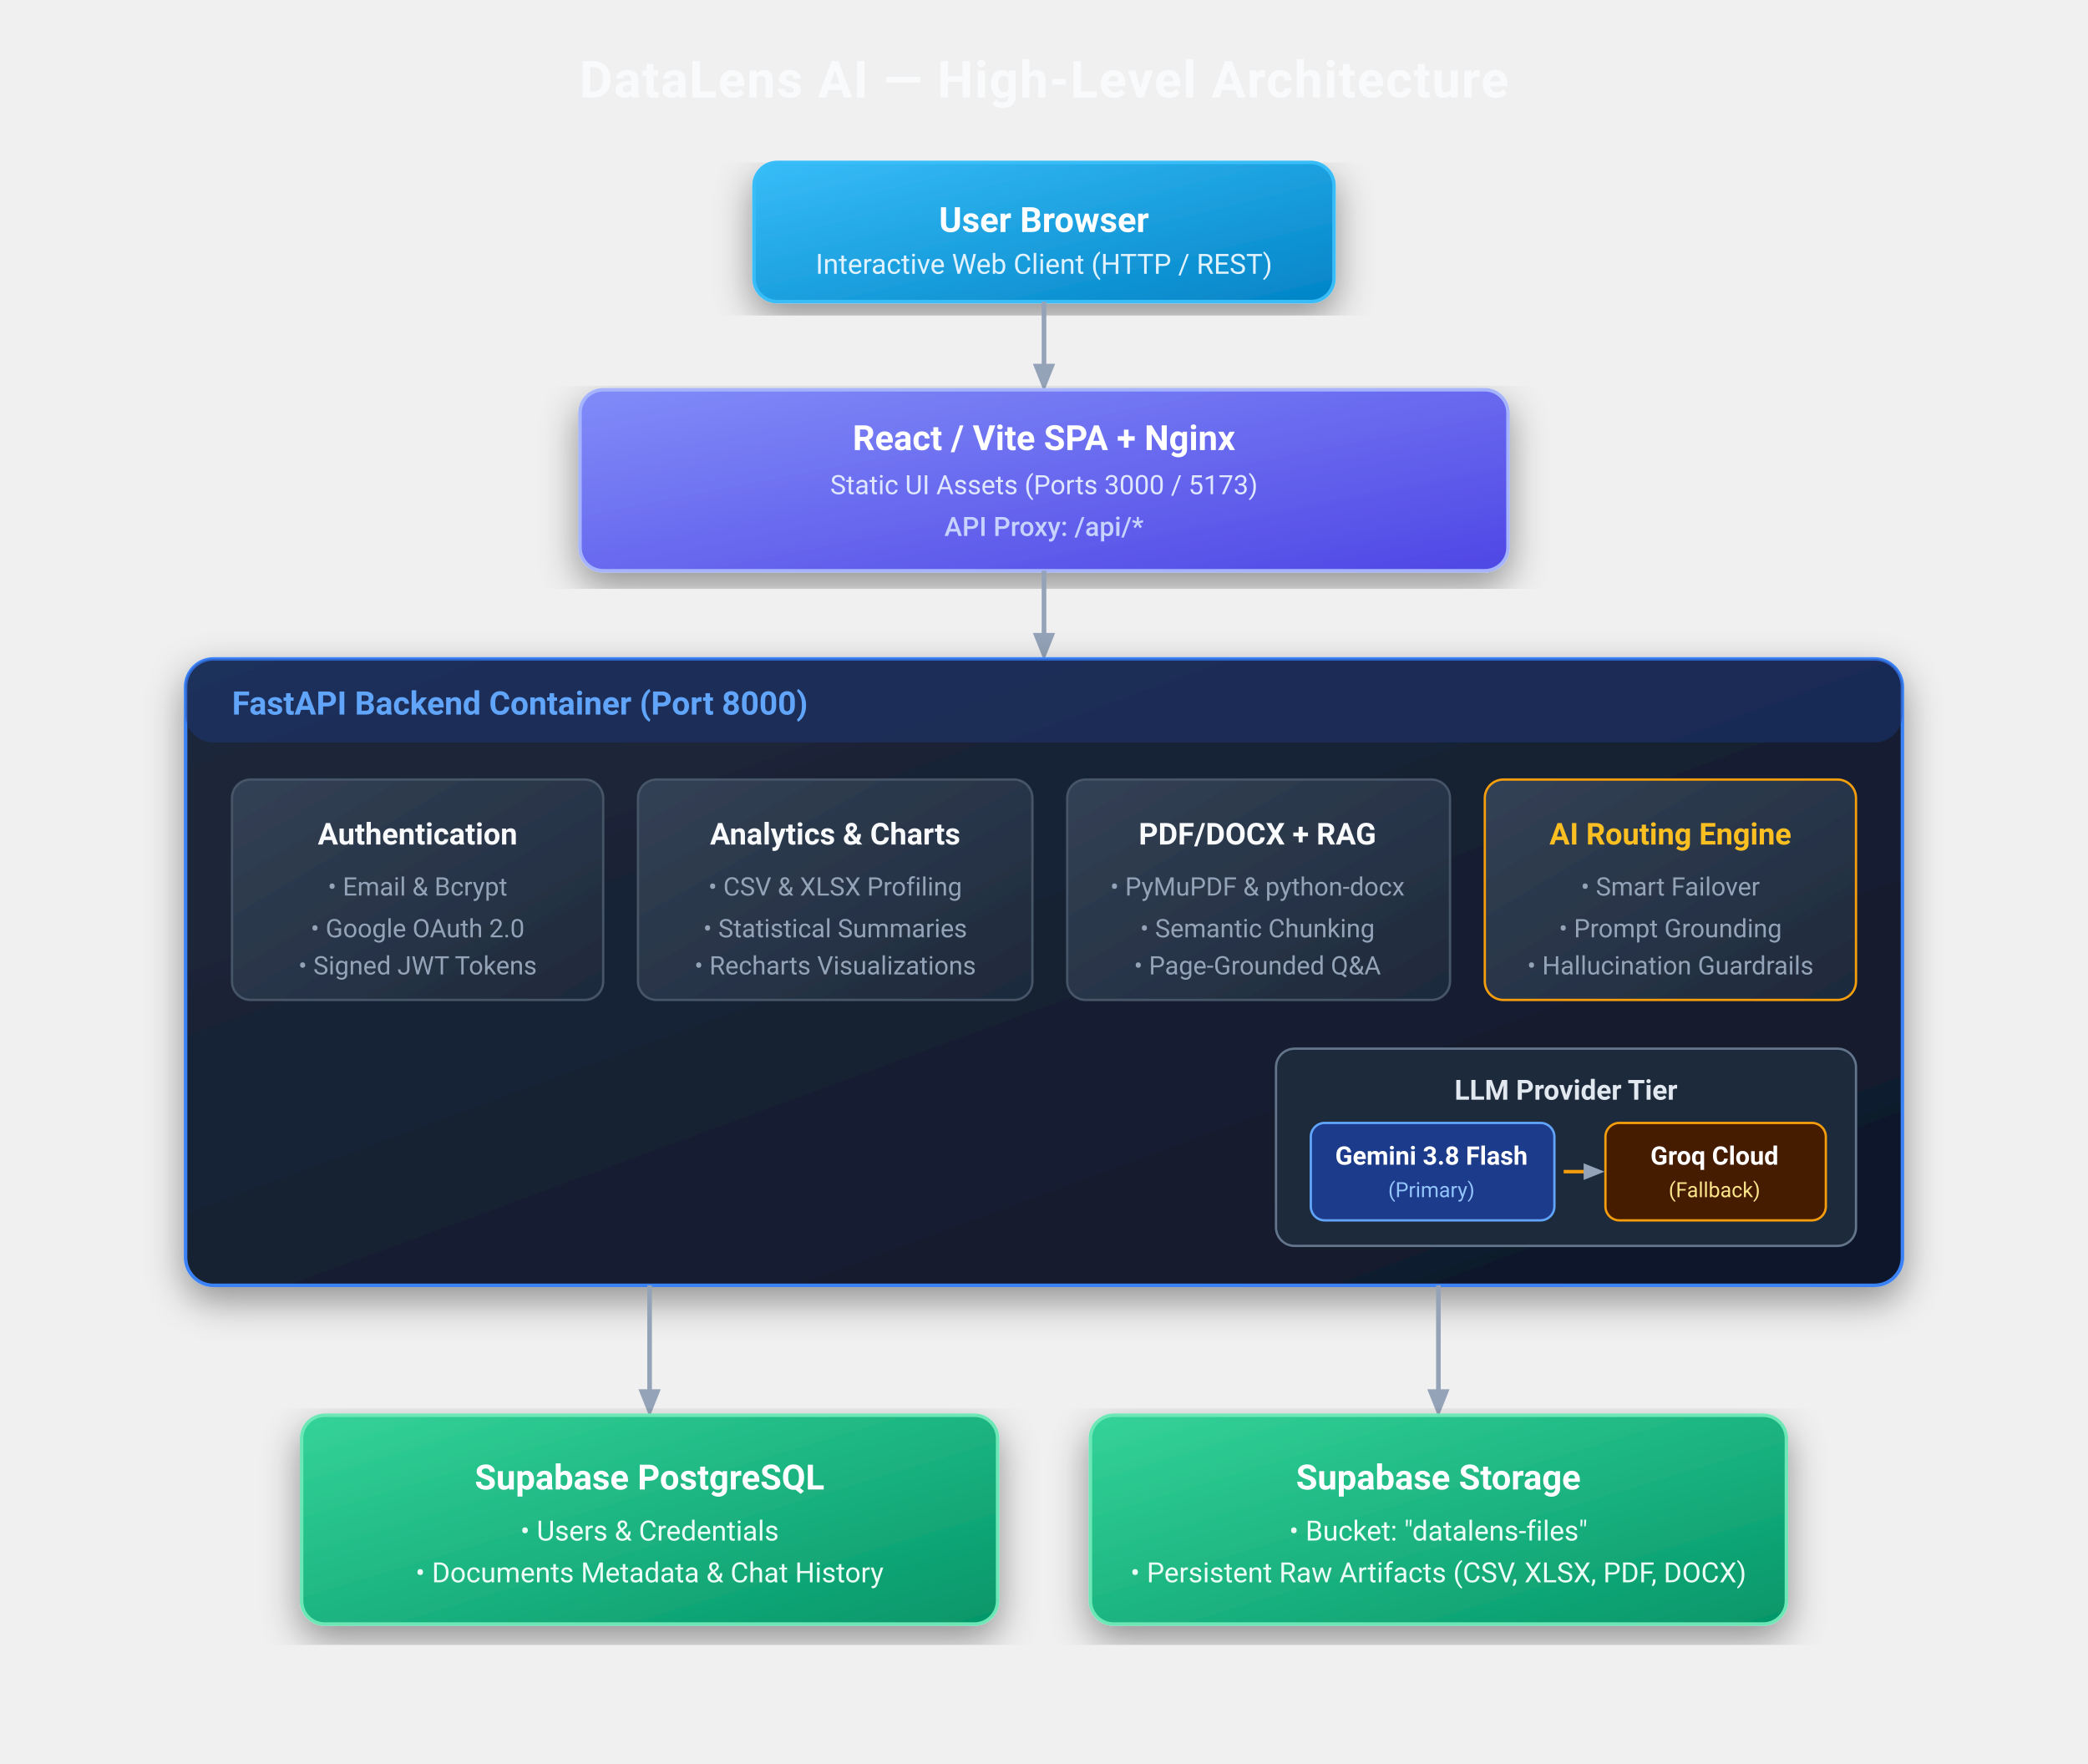
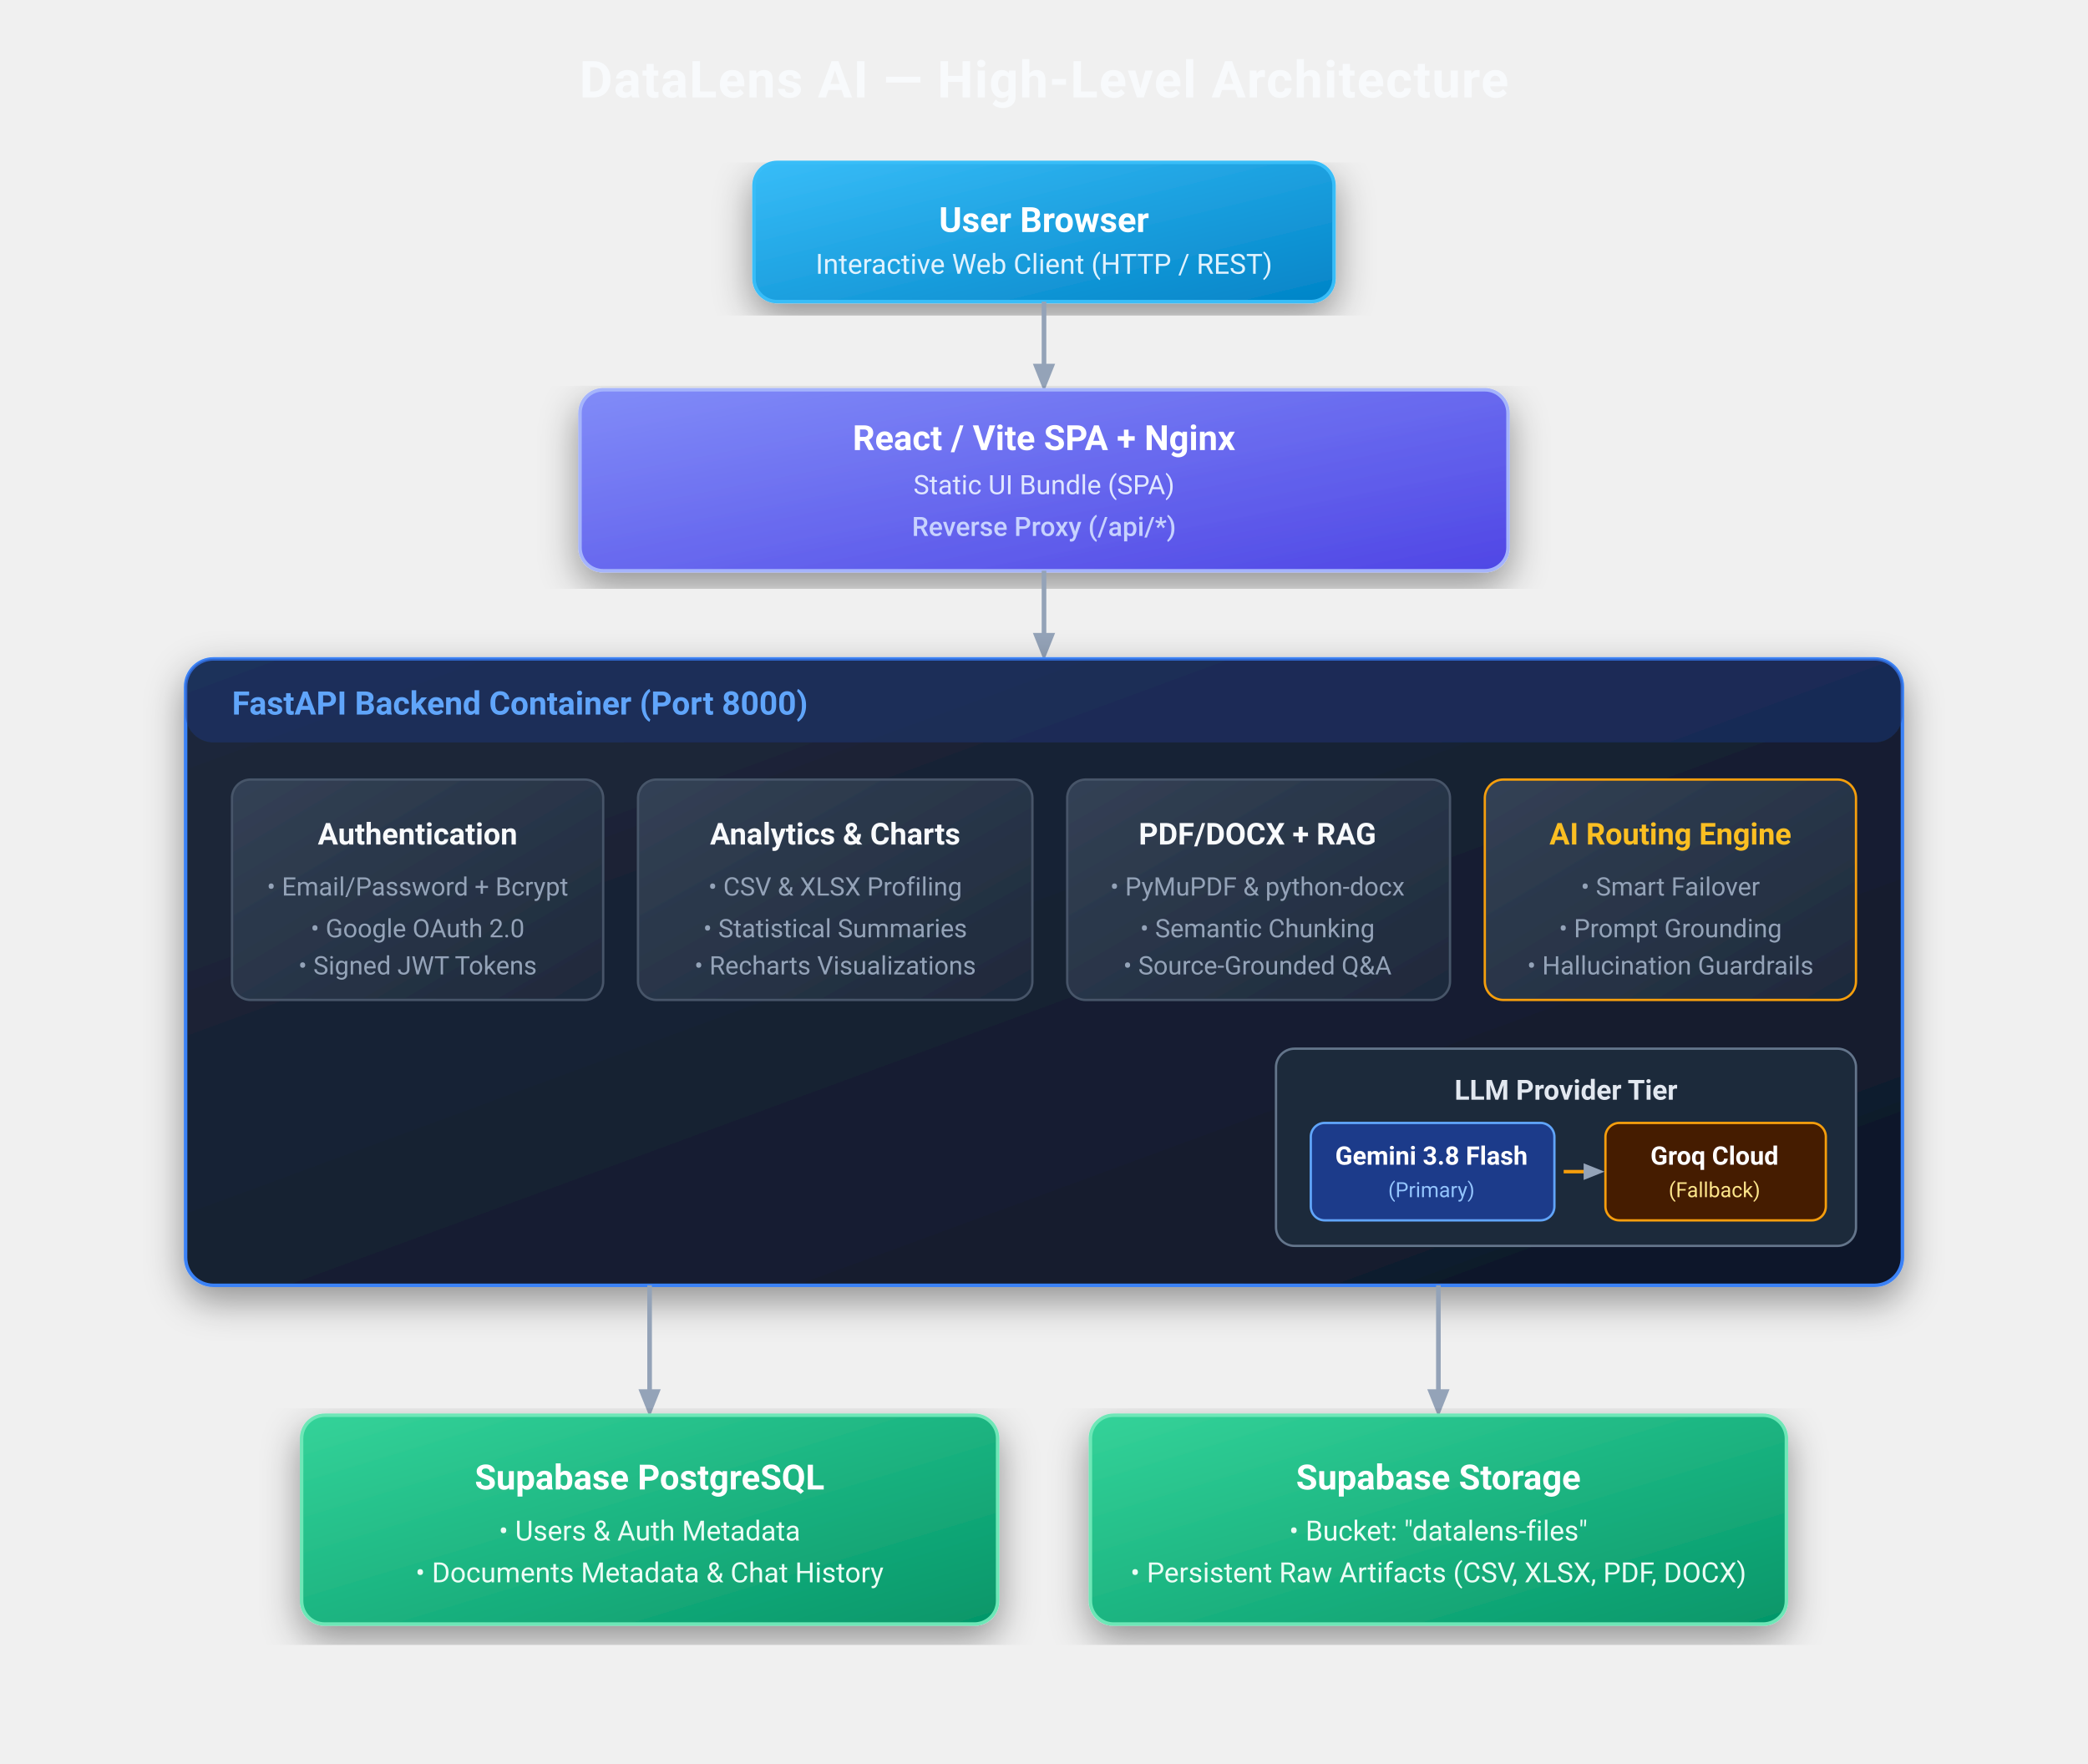
<svg xmlns="http://www.w3.org/2000/svg" viewBox="0 0 900 760" width="100%" height="100%" style="background-color: #0f172a; font-family: -apple-system, BlinkMacSystemFont, 'Segoe UI', Roboto, Helvetica, Arial, sans-serif;">
  <defs>
    <linearGradient id="clientGrad" x1="0%" y1="0%" x2="100%" y2="100%">
      <stop offset="0%" stop-color="#38bdf8" />
      <stop offset="100%" stop-color="#0284c7" />
    </linearGradient>
    <linearGradient id="webGrad" x1="0%" y1="0%" x2="100%" y2="100%">
      <stop offset="0%" stop-color="#818cf8" />
      <stop offset="100%" stop-color="#4f46e5" />
    </linearGradient>
    <linearGradient id="backendGrad" x1="0%" y1="0%" x2="100%" y2="100%">
      <stop offset="0%" stop-color="#1e293b" />
      <stop offset="100%" stop-color="#0f172a" />
    </linearGradient>
    <linearGradient id="serviceGrad" x1="0%" y1="0%" x2="100%" y2="100%">
      <stop offset="0%" stop-color="#334155" />
      <stop offset="100%" stop-color="#1e293b" />
    </linearGradient>
    <linearGradient id="dbGrad" x1="0%" y1="0%" x2="100%" y2="100%">
      <stop offset="0%" stop-color="#34d399" />
      <stop offset="100%" stop-color="#059669" />
    </linearGradient>
    <linearGradient id="aiGrad" x1="0%" y1="0%" x2="100%" y2="100%">
      <stop offset="0%" stop-color="#f59e0b" />
      <stop offset="100%" stop-color="#d97706" />
    </linearGradient>
    <filter id="cardShadow" x="-10%" y="-10%" width="120%" height="120%">
      <feDropShadow dx="0" dy="6" stdDeviation="8" flood-color="#000000" flood-opacity="0.4" />
    </filter>
    <marker id="arrow" viewBox="0 0 10 10" refX="6" refY="5" markerWidth="6" markerHeight="6" orient="auto-start-reverse">
      <path d="M 0 1 L 10 5 L 0 9 z" fill="#94a3b8" />
    </marker>
  </defs>
  <text x="450" y="42" text-anchor="middle" fill="#f8fafc" font-size="22" font-weight="700" letter-spacing="0.5">DataLens AI — High-Level Architecture</text>
  <g transform="translate(325, 70)" filter="url(#cardShadow)">
    <rect width="250" height="60" rx="10" fill="url(#clientGrad)" stroke="#38bdf8" stroke-width="1.5" />
    <text x="125" y="30" text-anchor="middle" fill="#ffffff" font-size="15" font-weight="700">User Browser</text>
    <text x="125" y="48" text-anchor="middle" fill="#e0f2fe" font-size="12">Interactive Web Client (HTTP / REST)</text>
  </g>
  <line x1="450" y1="130" x2="450" y2="164" stroke="#94a3b8" stroke-width="2" marker-end="url(#arrow)" />
  <g transform="translate(250, 168)" filter="url(#cardShadow)">
    <rect width="400" height="78" rx="10" fill="url(#webGrad)" stroke="#a5b4fc" stroke-width="1.5" />
    <text x="200" y="26" text-anchor="middle" fill="#ffffff" font-size="15" font-weight="700">React / Vite SPA + Nginx</text>
-     <text x="200" y="45" text-anchor="middle" fill="#e0e7ff" font-size="11.5">Static UI Assets (Ports 3000 / 5173)</text>
-     <text x="200" y="63" text-anchor="middle" fill="#c7d2fe" font-size="11.5" font-weight="500">API Proxy: /api/*</text>
+     <text x="200" y="45" text-anchor="middle" fill="#e0e7ff" font-size="11.5">Static UI Bundle (SPA)</text>
+     <text x="200" y="63" text-anchor="middle" fill="#c7d2fe" font-size="11.5" font-weight="500">Reverse Proxy (/api/*)</text>
  </g>
  <line x1="450" y1="246" x2="450" y2="280" stroke="#94a3b8" stroke-width="2" marker-end="url(#arrow)" />
  <g transform="translate(80, 284)" filter="url(#cardShadow)">
    <rect width="740" height="270" rx="12" fill="url(#backendGrad)" stroke="#3b82f6" stroke-width="1.5" />
    <rect x="0" y="0" width="740" height="36" rx="12" fill="#1e3a8a" opacity="0.4" />
    <text x="20" y="24" fill="#60a5fa" font-size="14" font-weight="700">FastAPI Backend Container (Port 8000)</text>
    <g transform="translate(20, 52)">
      <rect width="160" height="95" rx="8" fill="url(#serviceGrad)" stroke="#475569" stroke-width="1" />
      <text x="80" y="28" text-anchor="middle" fill="#f8fafc" font-size="13" font-weight="600">Authentication</text>
-       <text x="80" y="50" text-anchor="middle" fill="#94a3b8" font-size="11">• Email &amp; Bcrypt</text>
+       <text x="80" y="50" text-anchor="middle" fill="#94a3b8" font-size="11">• Email/Password + Bcrypt</text>
      <text x="80" y="68" text-anchor="middle" fill="#94a3b8" font-size="11">• Google OAuth 2.0</text>
      <text x="80" y="84" text-anchor="middle" fill="#94a3b8" font-size="11">• Signed JWT Tokens</text>
    </g>
    <g transform="translate(195, 52)">
      <rect width="170" height="95" rx="8" fill="url(#serviceGrad)" stroke="#475569" stroke-width="1" />
      <text x="85" y="28" text-anchor="middle" fill="#f8fafc" font-size="13" font-weight="600">Analytics &amp; Charts</text>
      <text x="85" y="50" text-anchor="middle" fill="#94a3b8" font-size="11">• CSV &amp; XLSX Profiling</text>
      <text x="85" y="68" text-anchor="middle" fill="#94a3b8" font-size="11">• Statistical Summaries</text>
      <text x="85" y="84" text-anchor="middle" fill="#94a3b8" font-size="11">• Recharts Visualizations</text>
    </g>
    <g transform="translate(380, 52)">
      <rect width="165" height="95" rx="8" fill="url(#serviceGrad)" stroke="#475569" stroke-width="1" />
      <text x="82" y="28" text-anchor="middle" fill="#f8fafc" font-size="13" font-weight="600">PDF/DOCX + RAG</text>
      <text x="82" y="50" text-anchor="middle" fill="#94a3b8" font-size="11">• PyMuPDF &amp; python-docx</text>
      <text x="82" y="68" text-anchor="middle" fill="#94a3b8" font-size="11">• Semantic Chunking</text>
-       <text x="82" y="84" text-anchor="middle" fill="#94a3b8" font-size="11">• Page-Grounded Q&amp;A</text>
+       <text x="82" y="84" text-anchor="middle" fill="#94a3b8" font-size="11">• Source-Grounded Q&amp;A</text>
    </g>
    <g transform="translate(560, 52)">
      <rect width="160" height="95" rx="8" fill="url(#serviceGrad)" stroke="#f59e0b" stroke-width="1" />
      <text x="80" y="28" text-anchor="middle" fill="#fbbf24" font-size="13" font-weight="600">AI Routing Engine</text>
      <text x="80" y="50" text-anchor="middle" fill="#94a3b8" font-size="11">• Smart Failover</text>
      <text x="80" y="68" text-anchor="middle" fill="#94a3b8" font-size="11">• Prompt Grounding</text>
      <text x="80" y="84" text-anchor="middle" fill="#94a3b8" font-size="11">• Hallucination Guardrails</text>
    </g>
    <g transform="translate(470, 168)">
      <rect width="250" height="85" rx="8" fill="#1e293b" stroke="#64748b" stroke-width="1" />
      <text x="125" y="22" text-anchor="middle" fill="#e2e8f0" font-size="12" font-weight="600">LLM Provider Tier</text>
      <rect x="15" y="32" width="105" height="42" rx="6" fill="#1e3a8a" stroke="#60a5fa" stroke-width="1" />
      <text x="67" y="50" text-anchor="middle" fill="#ffffff" font-size="11" font-weight="600">Gemini 3.8 Flash</text>
      <text x="67" y="64" text-anchor="middle" fill="#93c5fd" font-size="9">(Primary)</text>
      <path d="M 124 53 L 138 53" stroke="#f59e0b" stroke-width="1.5" marker-end="url(#arrow)" />
      <rect x="142" y="32" width="95" height="42" rx="6" fill="#451a03" stroke="#f59e0b" stroke-width="1" />
      <text x="189" y="50" text-anchor="middle" fill="#ffffff" font-size="11" font-weight="600">Groq Cloud</text>
      <text x="189" y="64" text-anchor="middle" fill="#fde68a" font-size="9">(Fallback)</text>
    </g>
  </g>
  <line x1="280" y1="554" x2="280" y2="606" stroke="#94a3b8" stroke-width="2" marker-end="url(#arrow)" />
  <line x1="620" y1="554" x2="620" y2="606" stroke="#94a3b8" stroke-width="2" marker-end="url(#arrow)" />
  <g transform="translate(130, 610)" filter="url(#cardShadow)">
    <rect width="300" height="90" rx="10" fill="url(#dbGrad)" stroke="#6ee7b7" stroke-width="1.5" />
    <text x="150" y="32" text-anchor="middle" fill="#ffffff" font-size="15" font-weight="700">Supabase PostgreSQL</text>
-     <text x="150" y="54" text-anchor="middle" fill="#ecfdf5" font-size="12">• Users &amp; Credentials</text>
+     <text x="150" y="54" text-anchor="middle" fill="#ecfdf5" font-size="12">• Users &amp; Auth Metadata</text>
    <text x="150" y="72" text-anchor="middle" fill="#ecfdf5" font-size="12">• Documents Metadata &amp; Chat History</text>
  </g>
  <g transform="translate(470, 610)" filter="url(#cardShadow)">
    <rect width="300" height="90" rx="10" fill="url(#dbGrad)" stroke="#6ee7b7" stroke-width="1.5" />
    <text x="150" y="32" text-anchor="middle" fill="#ffffff" font-size="15" font-weight="700">Supabase Storage</text>
    <text x="150" y="54" text-anchor="middle" fill="#ecfdf5" font-size="12">• Bucket: "datalens-files"</text>
    <text x="150" y="72" text-anchor="middle" fill="#ecfdf5" font-size="12">• Persistent Raw Artifacts (CSV, XLSX, PDF, DOCX)</text>
  </g>
</svg>
